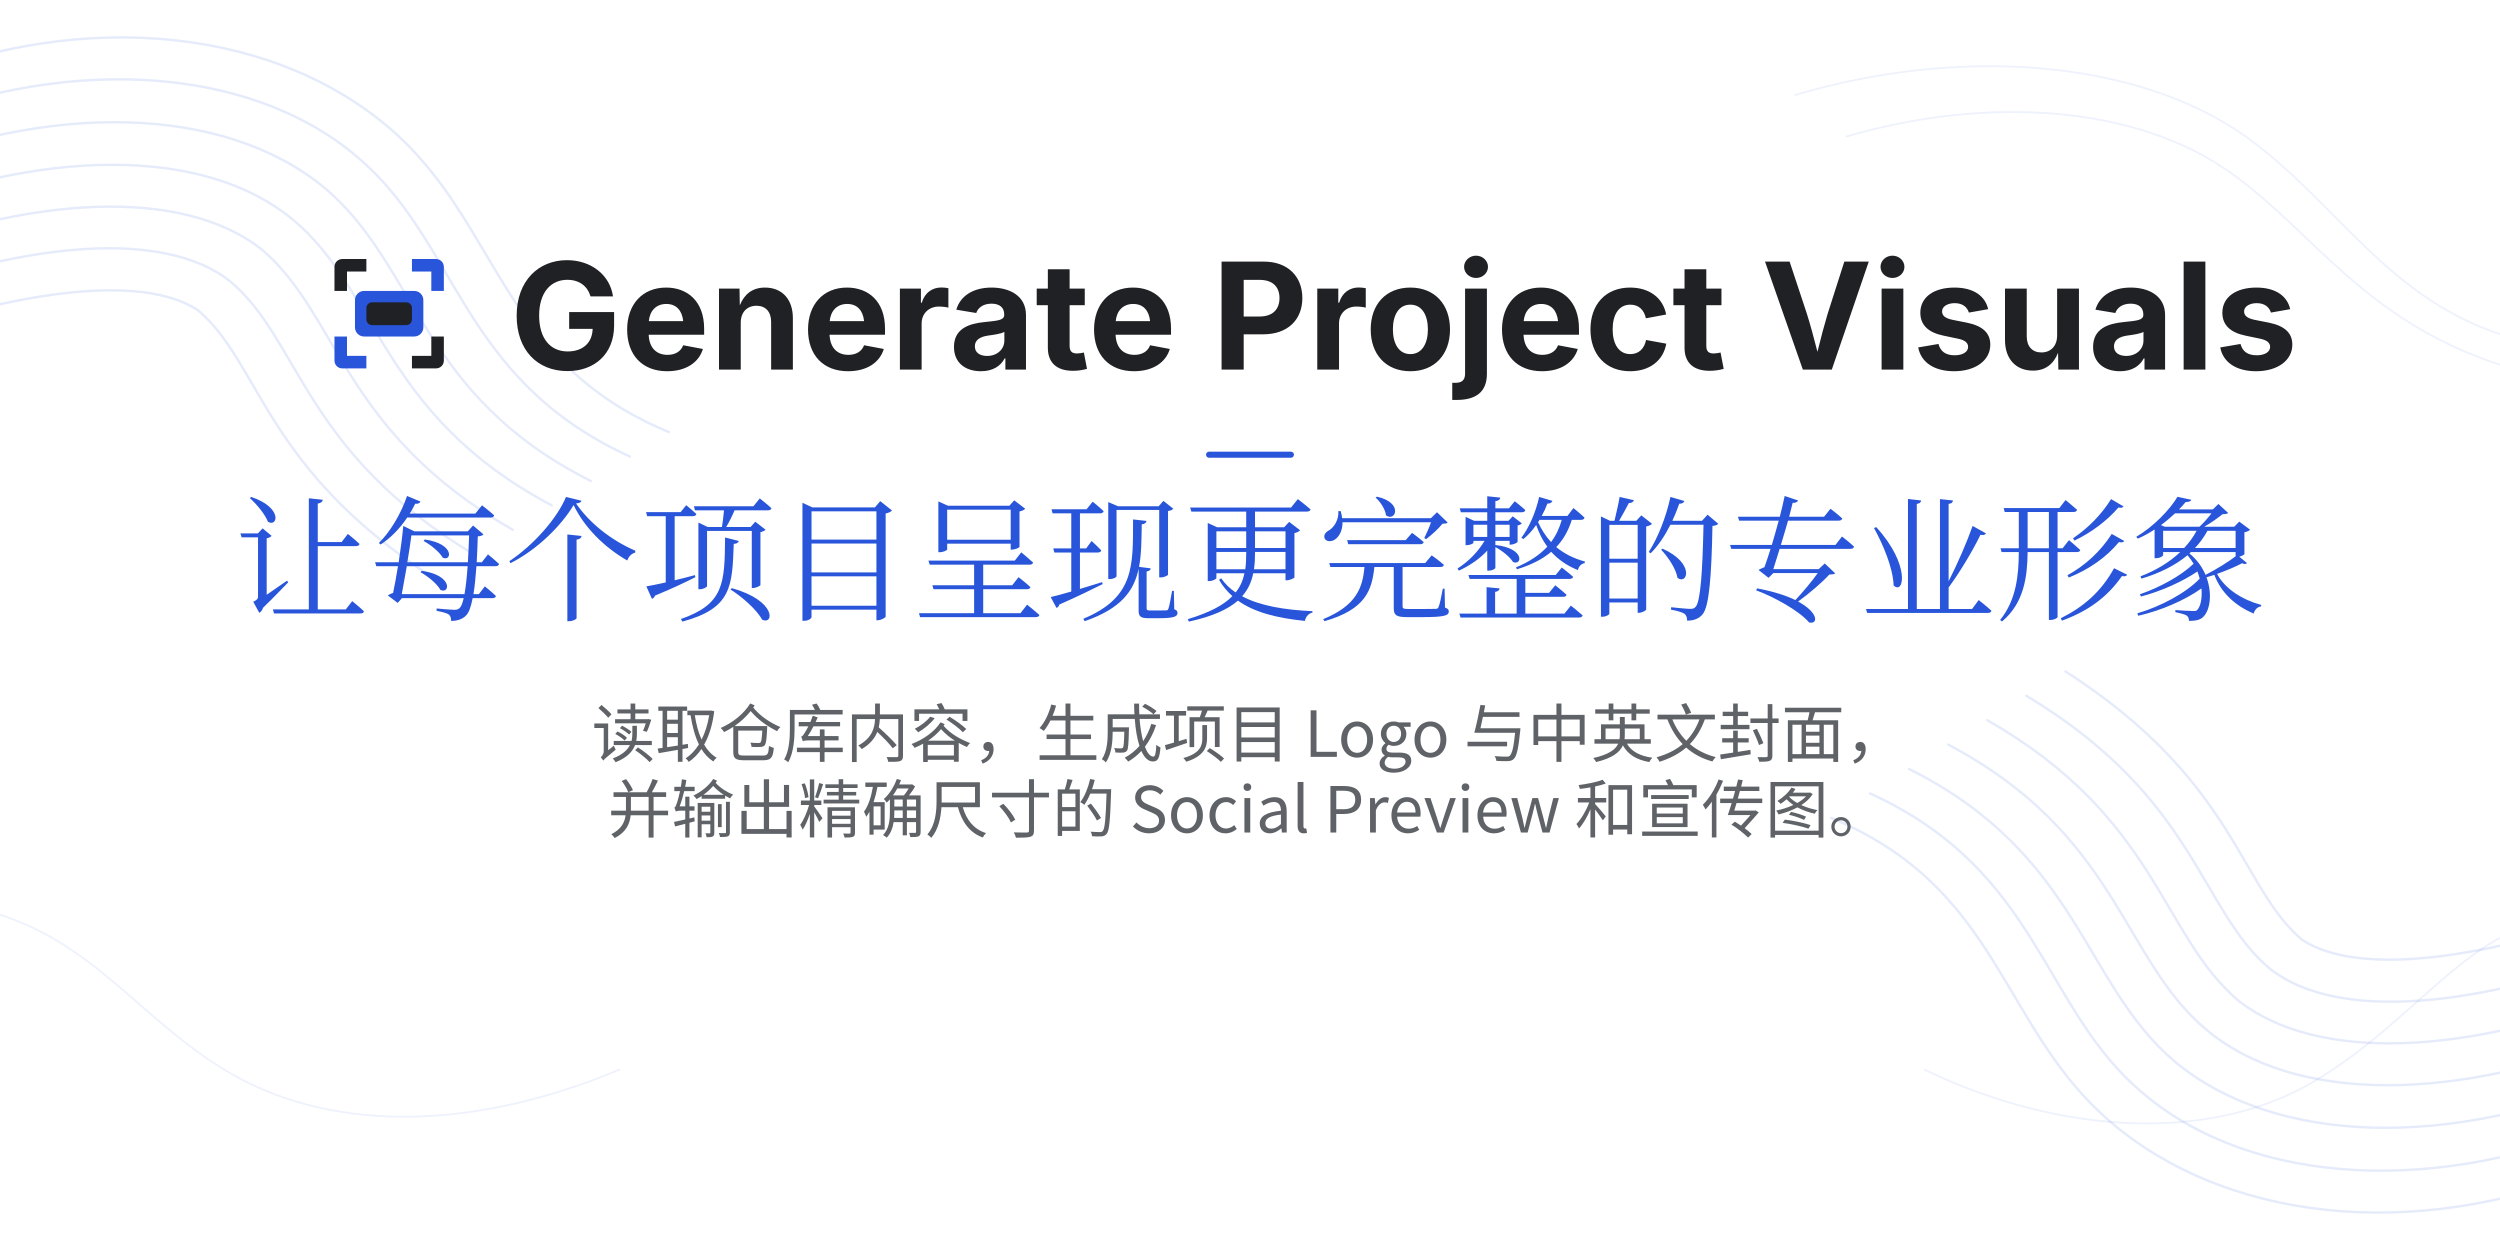
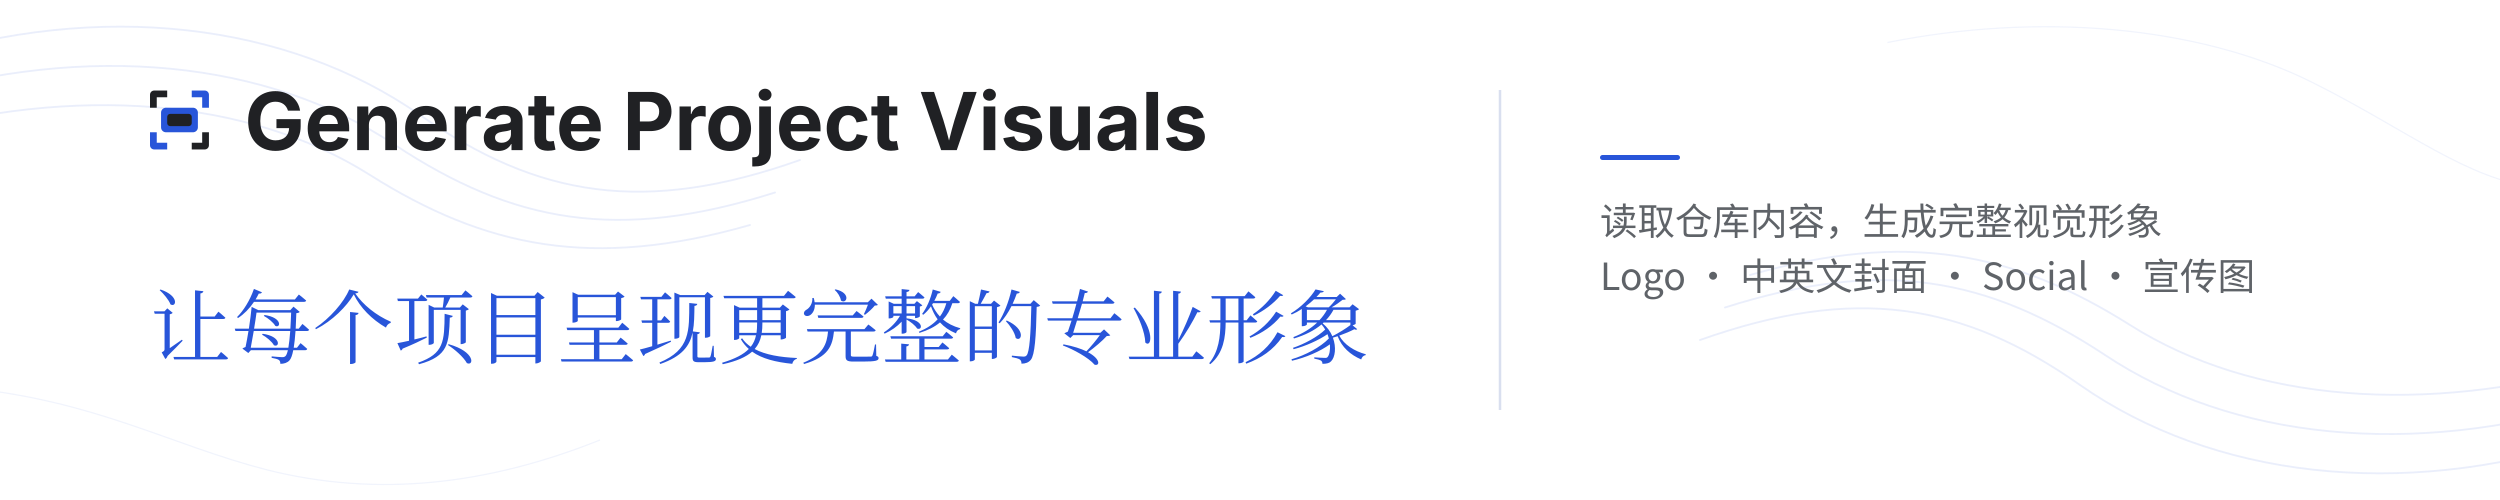
- <svg xmlns="http://www.w3.org/2000/svg" width="100%" height="100%" viewBox="0 0 2048 1024" preserveAspectRatio="xMidYMid meet" lang="zh-CN" xml:lang="zh-CN" direction="ltr" role="img" aria-labelledby="title description">
-   <rect width="2048" height="1024" fill="#ffffff" />
-   <g fill="none" stroke="#2855d9" stroke-width="2" stroke-linecap="round" opacity="0.12">
-     <g>
-       <path d="M-90 72 C54 8 216 18 318 104 C410 182 408 296 548 354" />
-       <path d="M-98 108 C48 44 202 52 292 128 C376 198 376 310 516 374" />
-       <path d="M-104 144 C40 82 184 86 266 154 C342 218 344 324 484 394" />
-       <path d="M-110 180 C34 120 168 120 240 180 C310 238 312 340 452 414" />
-       <path d="M-116 216 C26 158 150 154 214 204 C278 258 280 354 420 434" />
-       <path d="M-122 252 C20 196 134 188 188 230 C246 278 248 370 388 454" />
-       <path d="M-128 288 C12 236 116 224 162 254 C214 298 216 384 356 474" />
-     </g>
-     <g transform="translate(2048 1024) scale(-1 -1)">
-       <path d="M-90 72 C54 8 216 18 318 104 C410 182 408 296 548 354" />
-       <path d="M-98 108 C48 44 202 52 292 128 C376 198 376 310 516 374" />
-       <path d="M-104 144 C40 82 184 86 266 154 C342 218 344 324 484 394" />
-       <path d="M-110 180 C34 120 168 120 240 180 C310 238 312 340 452 414" />
-       <path d="M-116 216 C26 158 150 154 214 204 C278 258 280 354 420 434" />
-       <path d="M-122 252 C20 196 134 188 188 230 C246 278 248 370 388 454" />
-       <path d="M-128 288 C12 236 116 224 162 254 C214 298 216 384 356 474" />
-     </g>
+ <svg xmlns="http://www.w3.org/2000/svg" width="100%" height="100%" viewBox="0 0 2000 400" preserveAspectRatio="xMidYMid meet" lang="zh-CN" xml:lang="zh-CN" direction="ltr" role="img" aria-labelledby="title description">
+   <rect width="2000" height="400" fill="#ffffff" />
+   <g fill="none" stroke="#2855d9" stroke-width="1.5" stroke-linecap="round" opacity="0.1">
+     <path d="M-70 48 C80 0 230 18 336 92 C430 158 516 172 640 128" />
+     <path d="M-76 78 C70 34 214 48 316 116 C410 178 494 194 620 154" />
+     <path d="M-82 108 C60 68 198 78 296 140 C388 198 474 216 600 180" />
+     <path d="M2070 352 C1920 400 1770 382 1664 308 C1570 242 1484 228 1360 272" />
+     <path d="M2076 322 C1930 366 1786 352 1684 284 C1590 222 1506 206 1380 246" />
+     <path d="M2082 292 C1940 332 1802 322 1704 260 C1612 202 1526 184 1400 220" />
  </g>
-   <g fill="none" stroke="#2855d9" stroke-width="1.5" opacity="0.08">
-     <path d="M1470 78 C1604 38 1750 48 1840 112 C1920 170 1960 254 2070 280" />
-     <path d="M1512 112 C1628 78 1750 86 1828 142 C1898 192 1938 266 2058 302" />
-     <path d="M1576 876 C1692 932 1818 936 1902 882 C1976 836 2018 770 2080 756" />
-     <path d="M-30 742 C72 760 110 834 190 880 C278 930 394 924 508 876" />
+   <g fill="none" stroke="#2855d9" stroke-width="1" opacity="0.07">
+     <path d="M1510 34 C1630 10 1758 20 1850 66 C1926 104 1974 144 2030 150" />
+     <path d="M-30 310 C76 320 136 356 214 376 C302 398 390 388 480 352" />
  </g>
-   <g id="cover-logo" data-safe-logo="true" direction="ltr" unicode-bidi="isolate" transform="translate(-177.3165 -84.6243) scale(1.501645)">
+   <line x1="1200" y1="72" x2="1200" y2="328" stroke="#d9dfef" stroke-width="2" />
+   <g id="cover-logo" data-safe-logo="true" direction="ltr" unicode-bidi="isolate" transform="translate(-117.4701 -83.7531) scale(0.7901235)">
    <g id="logo-mark" transform="translate(290.603 187.72) scale(0.155391)">
      <path d="M176 64 H92 C76 64 64 76 64 92 V176 H108 V108 H176 Z" fill="#202124" />
      <path d="M336 64 H420 C436 64 448 76 448 92 V176 H404 V108 H336 Z" fill="#2855d9" />
      <path d="M176 448 H92 C76 448 64 436 64 420 V336 H108 V404 H176 Z" fill="#2855d9" />
      <path d="M336 448 H420 C436 448 448 436 448 420 V336 H404 V404 H336 Z" fill="#202124" />
      <rect x="136" y="176" width="240" height="160" rx="32" fill="#2855d9" />
      <rect x="176" y="216" width="160" height="80" rx="20" fill="#202124" />
    </g>
    <text id="logo-wordmark" x="396.218" y="258" fill="#202124" font-family="Inter, ui-sans-serif, -apple-system, BlinkMacSystemFont, Segoe UI, sans-serif" font-size="81" font-weight="700" letter-spacing="0">Generate Project Visuals</text>
  </g>
-   <g text-anchor="middle" letter-spacing="0">
-     <rect x="988" y="370" width="72" height="5" rx="2.5" fill="#2855d9" />
-     <text id="headline" data-safe-text="true" x="1024" y="500" fill="#2855d9" font-family="'Songti SC', 'Noto Serif CJK SC', SimSun, serif" font-size="111" font-style="normal" font-weight="400">让每个项目呈现更完整的专业形象</text>
-     <text id="description-line-1" data-safe-text="true" x="1024" y="620" fill="#5f6368" font-family="'PingFang SC', 'Noto Sans CJK SC', 'Microsoft YaHei', -apple-system, BlinkMacSystemFont, 'Segoe UI', sans-serif" font-size="52" font-weight="400">读取仓库内容，生成项目 Logo 与中英文封面，</text>
-     <text id="description-line-2" data-safe-text="true" x="1024" y="682" fill="#5f6368" font-family="'PingFang SC', 'Noto Sans CJK SC', 'Microsoft YaHei', -apple-system, BlinkMacSystemFont, 'Segoe UI', sans-serif" font-size="52" font-weight="400">并输出精确尺寸的 Social Preview 和宣传图。</text>
+   <g letter-spacing="0">
+     <text id="headline" data-safe-text="true" x="120" y="286" text-anchor="start" fill="#2855d9" font-family="'Songti SC', 'Noto Serif CJK SC', SimSun, serif" font-size="65" font-style="normal" font-weight="400">让每个项目呈现更完整的专业形象</text>
+     <rect x="1280" y="124" width="64" height="4" rx="2" fill="#2855d9" />
+     <text id="description-line-1" data-safe-text="true" x="1280" y="188" text-anchor="start" fill="#5f6368" font-family="'PingFang SC', 'Noto Sans CJK SC', 'Microsoft YaHei', -apple-system, BlinkMacSystemFont, 'Segoe UI', sans-serif" font-size="30" font-weight="400">读取仓库内容，生成完整视觉形象</text>
+     <text id="description-line-2" data-safe-text="true" x="1280" y="232" text-anchor="start" fill="#5f6368" font-family="'PingFang SC', 'Noto Sans CJK SC', 'Microsoft YaHei', -apple-system, BlinkMacSystemFont, 'Segoe UI', sans-serif" font-size="30" font-weight="400">Logo · 中英文封面 · Social · 宣传图</text>
  </g>
</svg>
